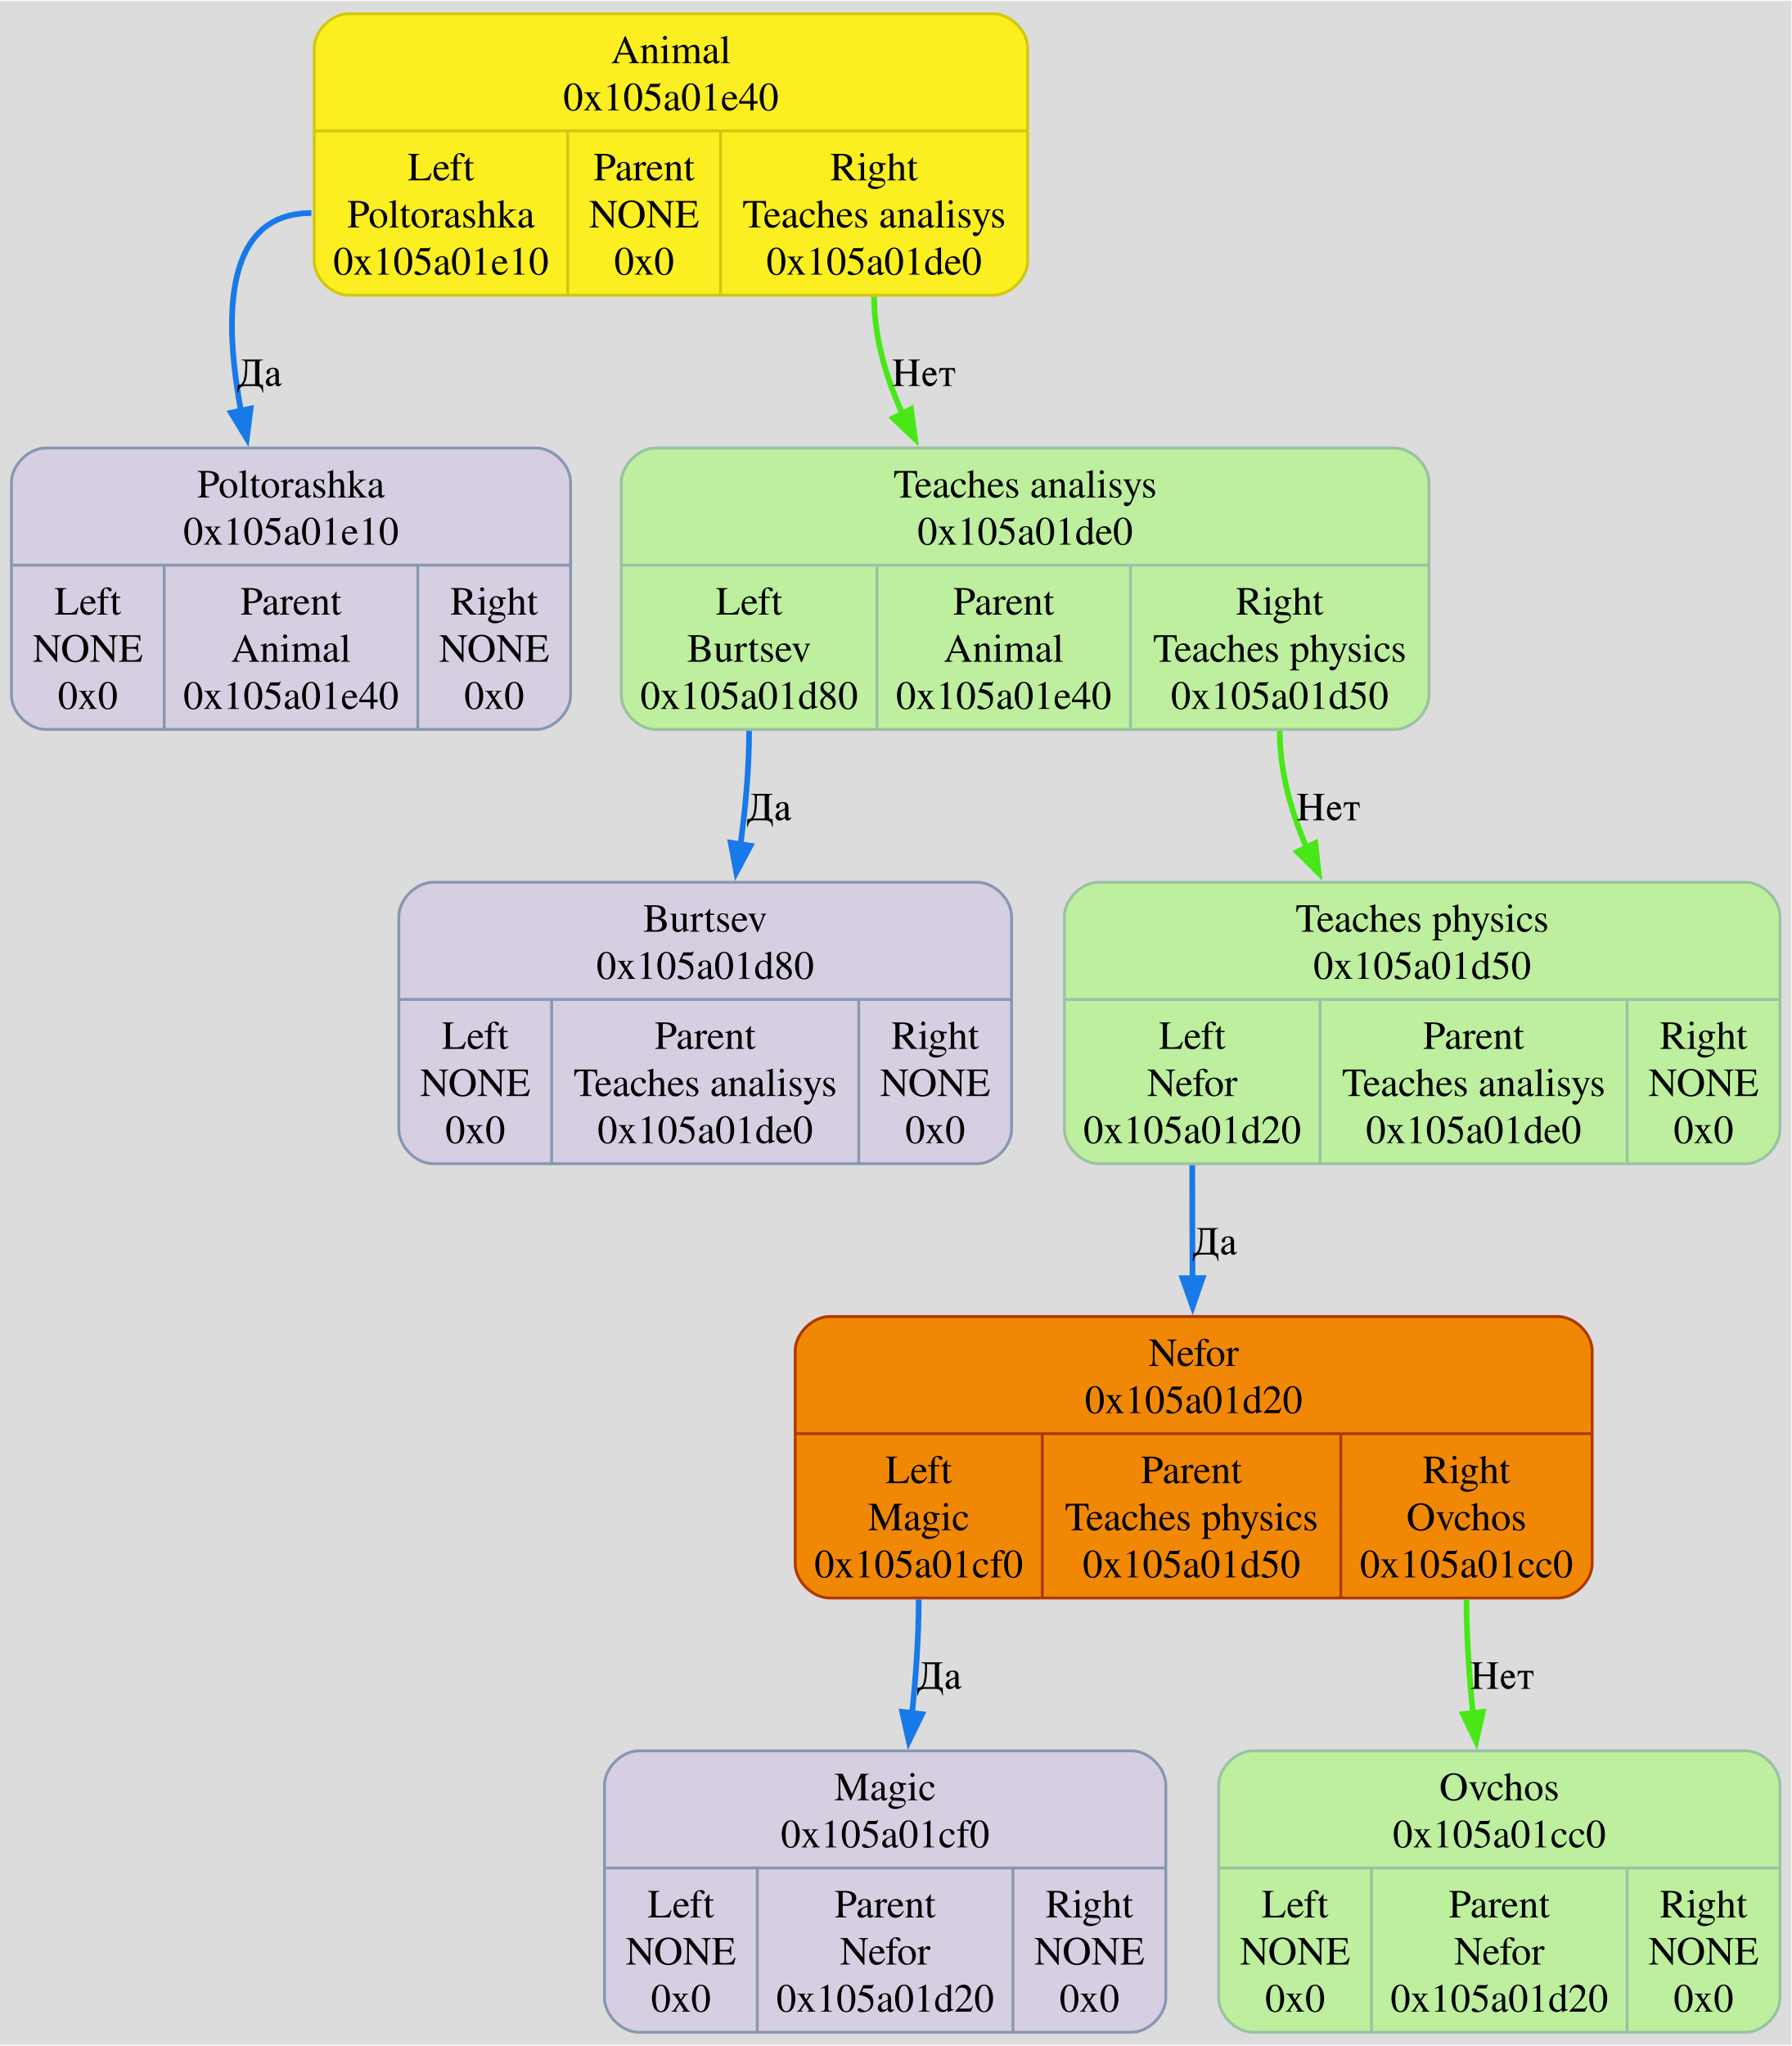
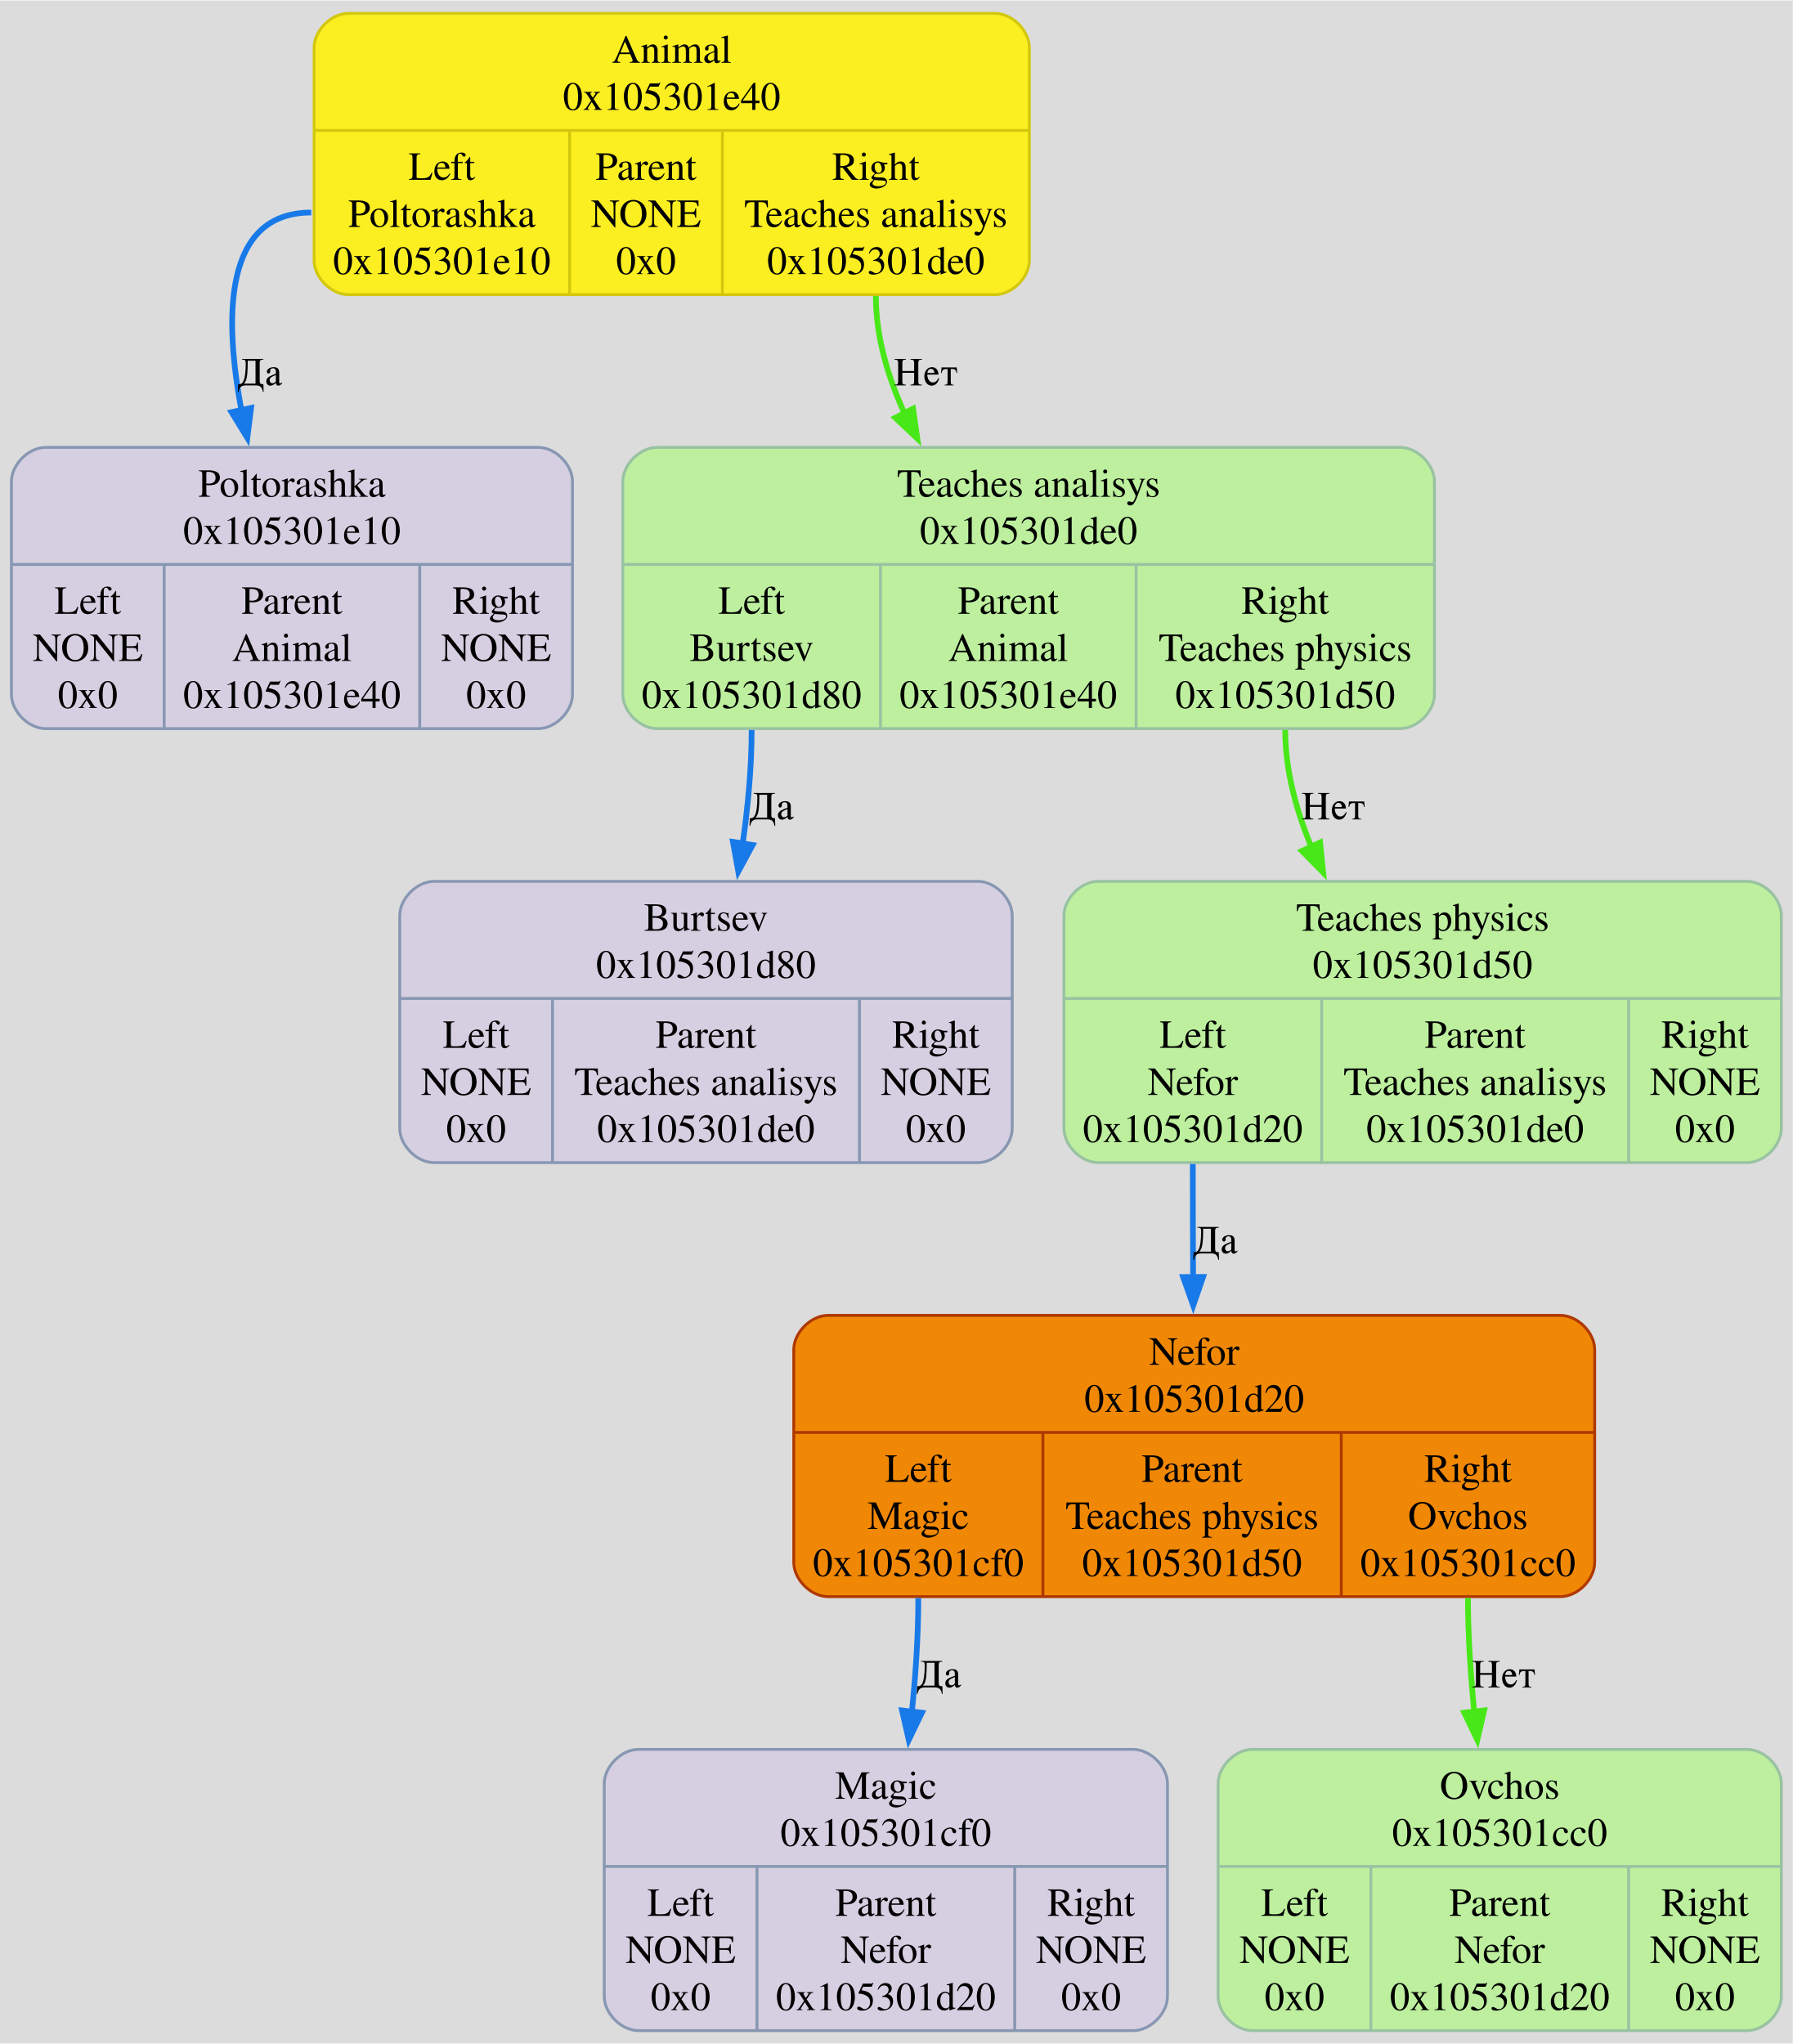
- <svg xmlns="http://www.w3.org/2000/svg" width="627pt" height="716pt" viewBox="0.00 0.00 627.12 715.50">
+ <svg xmlns="http://www.w3.org/2000/svg" width="628pt" height="716pt" viewBox="0.00 0.00 627.88 715.50">
  <g id="graph0" class="graph" transform="scale(1 1) rotate(0) translate(4 711.5)">
-     <polygon fill="#dcdcdc" stroke="none" points="-4,4 -4,-711.5 623.12,-711.5 623.12,4 -4,4" />
+     <polygon fill="#dcdcdc" stroke="none" points="-4,4 -4,-711.5 623.88,-711.5 623.88,4 -4,4" />
    <g id="node1" class="node">
-       <path fill="#fbee21" stroke="#d3c70d" d="M118,-608.5C118,-608.5 343.75,-608.5 343.75,-608.5 349.75,-608.5 355.75,-614.5 355.75,-620.5 355.75,-620.5 355.75,-695 355.75,-695 355.75,-701 349.75,-707 343.75,-707 343.75,-707 118,-707 118,-707 112,-707 106,-701 106,-695 106,-695 106,-620.5 106,-620.5 106,-614.5 112,-608.5 118,-608.5" />
-       <text text-anchor="middle" x="230.88" y="-689.7" font-family="Times,serif" font-size="14.00" fill="#000000">Animal</text>
-       <text text-anchor="middle" x="230.88" y="-673.2" font-family="Times,serif" font-size="14.00" fill="#000000">0x105a01e40</text>
-       <polyline fill="none" stroke="#d3c70d" points="106,-666 355.75,-666" />
-       <text text-anchor="middle" x="150.38" y="-648.7" font-family="Times,serif" font-size="14.00" fill="#000000">Left</text>
-       <text text-anchor="middle" x="150.38" y="-632.2" font-family="Times,serif" font-size="14.00" fill="#000000">Poltorashka</text>
-       <text text-anchor="middle" x="150.38" y="-615.7" font-family="Times,serif" font-size="14.00" fill="#000000">0x105a01e10</text>
-       <polyline fill="none" stroke="#d3c70d" points="194.75,-608.5 194.75,-666" />
-       <text text-anchor="middle" x="221.5" y="-648.7" font-family="Times,serif" font-size="14.00" fill="#000000">Parent</text>
-       <text text-anchor="middle" x="221.5" y="-632.2" font-family="Times,serif" font-size="14.00" fill="#000000">NONE</text>
-       <text text-anchor="middle" x="221.5" y="-615.7" font-family="Times,serif" font-size="14.00" fill="#000000">0x0</text>
-       <polyline fill="none" stroke="#d3c70d" points="248.25,-608.5 248.25,-666" />
-       <text text-anchor="middle" x="302" y="-648.7" font-family="Times,serif" font-size="14.00" fill="#000000">Right</text>
-       <text text-anchor="middle" x="302" y="-632.2" font-family="Times,serif" font-size="14.00" fill="#000000">Teaches analisys</text>
-       <text text-anchor="middle" x="302" y="-615.7" font-family="Times,serif" font-size="14.00" fill="#000000">0x105a01de0</text>
+       <path fill="#fbee21" stroke="#d3c70d" d="M118,-608.5C118,-608.5 344.5,-608.5 344.5,-608.5 350.5,-608.5 356.5,-614.5 356.5,-620.5 356.5,-620.5 356.5,-695 356.5,-695 356.5,-701 350.5,-707 344.5,-707 344.5,-707 118,-707 118,-707 112,-707 106,-701 106,-695 106,-695 106,-620.5 106,-620.5 106,-614.5 112,-608.5 118,-608.5" />
+       <text text-anchor="middle" x="231.25" y="-689.7" font-family="Times,serif" font-size="14.00" fill="#000000">Animal</text>
+       <text text-anchor="middle" x="231.25" y="-673.2" font-family="Times,serif" font-size="14.00" fill="#000000">0x105301e40</text>
+       <polyline fill="none" stroke="#d3c70d" points="106,-666 356.5,-666" />
+       <text text-anchor="middle" x="150.75" y="-648.7" font-family="Times,serif" font-size="14.00" fill="#000000">Left</text>
+       <text text-anchor="middle" x="150.75" y="-632.2" font-family="Times,serif" font-size="14.00" fill="#000000">Poltorashka</text>
+       <text text-anchor="middle" x="150.75" y="-615.7" font-family="Times,serif" font-size="14.00" fill="#000000">0x105301e10</text>
+       <polyline fill="none" stroke="#d3c70d" points="195.5,-608.5 195.5,-666" />
+       <text text-anchor="middle" x="222.25" y="-648.7" font-family="Times,serif" font-size="14.00" fill="#000000">Parent</text>
+       <text text-anchor="middle" x="222.25" y="-632.2" font-family="Times,serif" font-size="14.00" fill="#000000">NONE</text>
+       <text text-anchor="middle" x="222.25" y="-615.7" font-family="Times,serif" font-size="14.00" fill="#000000">0x0</text>
+       <polyline fill="none" stroke="#d3c70d" points="249,-608.5 249,-666" />
+       <text text-anchor="middle" x="302.75" y="-648.7" font-family="Times,serif" font-size="14.00" fill="#000000">Right</text>
+       <text text-anchor="middle" x="302.75" y="-632.2" font-family="Times,serif" font-size="14.00" fill="#000000">Teaches analisys</text>
+       <text text-anchor="middle" x="302.75" y="-615.7" font-family="Times,serif" font-size="14.00" fill="#000000">0x105301de0</text>
    </g>
    <g id="node2" class="node">
-       <path fill="#d5cfe1" stroke="#8797b2" d="M12,-456.5C12,-456.5 183.75,-456.5 183.75,-456.5 189.75,-456.5 195.75,-462.5 195.75,-468.5 195.75,-468.5 195.75,-543 195.75,-543 195.75,-549 189.75,-555 183.75,-555 183.75,-555 12,-555 12,-555 6,-555 0,-549 0,-543 0,-543 0,-468.5 0,-468.5 0,-462.5 6,-456.5 12,-456.5" />
-       <text text-anchor="middle" x="97.88" y="-537.7" font-family="Times,serif" font-size="14.00" fill="#000000">Poltorashka</text>
-       <text text-anchor="middle" x="97.88" y="-521.2" font-family="Times,serif" font-size="14.00" fill="#000000">0x105a01e10</text>
-       <polyline fill="none" stroke="#8797b2" points="0,-514 195.75,-514" />
+       <path fill="#d5cfe1" stroke="#8797b2" d="M12,-456.5C12,-456.5 184.5,-456.5 184.5,-456.5 190.5,-456.5 196.5,-462.5 196.5,-468.5 196.5,-468.5 196.5,-543 196.5,-543 196.5,-549 190.5,-555 184.5,-555 184.5,-555 12,-555 12,-555 6,-555 0,-549 0,-543 0,-543 0,-468.5 0,-468.5 0,-462.5 6,-456.5 12,-456.5" />
+       <text text-anchor="middle" x="98.25" y="-537.7" font-family="Times,serif" font-size="14.00" fill="#000000">Poltorashka</text>
+       <text text-anchor="middle" x="98.25" y="-521.2" font-family="Times,serif" font-size="14.00" fill="#000000">0x105301e10</text>
+       <polyline fill="none" stroke="#8797b2" points="0,-514 196.5,-514" />
      <text text-anchor="middle" x="26.75" y="-496.7" font-family="Times,serif" font-size="14.00" fill="#000000">Left</text>
      <text text-anchor="middle" x="26.75" y="-480.2" font-family="Times,serif" font-size="14.00" fill="#000000">NONE</text>
      <text text-anchor="middle" x="26.75" y="-463.7" font-family="Times,serif" font-size="14.00" fill="#000000">0x0</text>
      <polyline fill="none" stroke="#8797b2" points="53.5,-456.5 53.5,-514" />
-       <text text-anchor="middle" x="97.88" y="-496.7" font-family="Times,serif" font-size="14.00" fill="#000000">Parent</text>
-       <text text-anchor="middle" x="97.88" y="-480.2" font-family="Times,serif" font-size="14.00" fill="#000000">Animal</text>
-       <text text-anchor="middle" x="97.88" y="-463.7" font-family="Times,serif" font-size="14.00" fill="#000000">0x105a01e40</text>
-       <polyline fill="none" stroke="#8797b2" points="142.25,-456.5 142.25,-514" />
-       <text text-anchor="middle" x="169" y="-496.7" font-family="Times,serif" font-size="14.00" fill="#000000">Right</text>
-       <text text-anchor="middle" x="169" y="-480.2" font-family="Times,serif" font-size="14.00" fill="#000000">NONE</text>
-       <text text-anchor="middle" x="169" y="-463.7" font-family="Times,serif" font-size="14.00" fill="#000000">0x0</text>
+       <text text-anchor="middle" x="98.25" y="-496.7" font-family="Times,serif" font-size="14.00" fill="#000000">Parent</text>
+       <text text-anchor="middle" x="98.25" y="-480.2" font-family="Times,serif" font-size="14.00" fill="#000000">Animal</text>
+       <text text-anchor="middle" x="98.25" y="-463.7" font-family="Times,serif" font-size="14.00" fill="#000000">0x105301e40</text>
+       <polyline fill="none" stroke="#8797b2" points="143,-456.5 143,-514" />
+       <text text-anchor="middle" x="169.75" y="-496.7" font-family="Times,serif" font-size="14.00" fill="#000000">Right</text>
+       <text text-anchor="middle" x="169.75" y="-480.2" font-family="Times,serif" font-size="14.00" fill="#000000">NONE</text>
+       <text text-anchor="middle" x="169.75" y="-463.7" font-family="Times,serif" font-size="14.00" fill="#000000">0x0</text>
    </g>
    <g id="edge1" class="edge">
-       <path fill="none" stroke="#187ae8" stroke-width="2" d="M105,-637.25C74.29,-637.25 74.06,-600.77 80.67,-566.38" />
-       <polygon fill="#187ae8" stroke="#187ae8" stroke-width="2" points="83.73,-568.81 82.39,-558.3 76.88,-567.35 83.73,-568.81" />
-       <text text-anchor="middle" x="86.91" y="-576.7" font-family="Times,serif" font-size="14.00">Да</text>
+       <path fill="none" stroke="#187ae8" stroke-width="2" d="M105,-637.25C74.29,-637.25 74.17,-600.77 80.87,-566.38" />
+       <polygon fill="#187ae8" stroke="#187ae8" stroke-width="2" points="83.93,-568.82 82.62,-558.3 77.09,-567.34 83.93,-568.82" />
+       <text text-anchor="middle" x="87.09" y="-576.7" font-family="Times,serif" font-size="14.00">Да</text>
    </g>
    <g id="node4" class="node">
-       <path fill="#bdef9e" stroke="#99c2a2" d="M225.5,-456.5C225.5,-456.5 484.25,-456.5 484.25,-456.5 490.25,-456.5 496.25,-462.5 496.25,-468.5 496.25,-468.5 496.25,-543 496.25,-543 496.25,-549 490.25,-555 484.25,-555 484.25,-555 225.5,-555 225.5,-555 219.5,-555 213.5,-549 213.5,-543 213.5,-543 213.5,-468.5 213.5,-468.5 213.5,-462.5 219.5,-456.5 225.5,-456.5" />
-       <text text-anchor="middle" x="354.88" y="-537.7" font-family="Times,serif" font-size="14.00" fill="#000000">Teaches analisys</text>
-       <text text-anchor="middle" x="354.88" y="-521.2" font-family="Times,serif" font-size="14.00" fill="#000000">0x105a01de0</text>
-       <polyline fill="none" stroke="#99c2a2" points="213.5,-514 496.25,-514" />
-       <text text-anchor="middle" x="258.25" y="-496.7" font-family="Times,serif" font-size="14.00" fill="#000000">Left</text>
-       <text text-anchor="middle" x="258.25" y="-480.2" font-family="Times,serif" font-size="14.00" fill="#000000">Burtsev</text>
-       <text text-anchor="middle" x="258.25" y="-463.7" font-family="Times,serif" font-size="14.00" fill="#000000">0x105a01d80</text>
-       <polyline fill="none" stroke="#99c2a2" points="303,-456.5 303,-514" />
-       <text text-anchor="middle" x="347.38" y="-496.7" font-family="Times,serif" font-size="14.00" fill="#000000">Parent</text>
-       <text text-anchor="middle" x="347.38" y="-480.2" font-family="Times,serif" font-size="14.00" fill="#000000">Animal</text>
-       <text text-anchor="middle" x="347.38" y="-463.7" font-family="Times,serif" font-size="14.00" fill="#000000">0x105a01e40</text>
-       <polyline fill="none" stroke="#99c2a2" points="391.75,-456.5 391.75,-514" />
-       <text text-anchor="middle" x="444" y="-496.7" font-family="Times,serif" font-size="14.00" fill="#000000">Right</text>
-       <text text-anchor="middle" x="444" y="-480.2" font-family="Times,serif" font-size="14.00" fill="#000000">Teaches physics</text>
-       <text text-anchor="middle" x="444" y="-463.7" font-family="Times,serif" font-size="14.00" fill="#000000">0x105a01d50</text>
+       <path fill="#bdef9e" stroke="#99c2a2" d="M226.12,-456.5C226.12,-456.5 486.38,-456.5 486.38,-456.5 492.38,-456.5 498.38,-462.5 498.38,-468.5 498.38,-468.5 498.38,-543 498.38,-543 498.38,-549 492.38,-555 486.38,-555 486.38,-555 226.12,-555 226.12,-555 220.12,-555 214.12,-549 214.12,-543 214.12,-543 214.12,-468.5 214.12,-468.5 214.12,-462.5 220.12,-456.5 226.12,-456.5" />
+       <text text-anchor="middle" x="356.25" y="-537.7" font-family="Times,serif" font-size="14.00" fill="#000000">Teaches analisys</text>
+       <text text-anchor="middle" x="356.25" y="-521.2" font-family="Times,serif" font-size="14.00" fill="#000000">0x105301de0</text>
+       <polyline fill="none" stroke="#99c2a2" points="214.12,-514 498.38,-514" />
+       <text text-anchor="middle" x="259.25" y="-496.7" font-family="Times,serif" font-size="14.00" fill="#000000">Left</text>
+       <text text-anchor="middle" x="259.25" y="-480.2" font-family="Times,serif" font-size="14.00" fill="#000000">Burtsev</text>
+       <text text-anchor="middle" x="259.25" y="-463.7" font-family="Times,serif" font-size="14.00" fill="#000000">0x105301d80</text>
+       <polyline fill="none" stroke="#99c2a2" points="304.38,-456.5 304.38,-514" />
+       <text text-anchor="middle" x="349.12" y="-496.7" font-family="Times,serif" font-size="14.00" fill="#000000">Parent</text>
+       <text text-anchor="middle" x="349.12" y="-480.2" font-family="Times,serif" font-size="14.00" fill="#000000">Animal</text>
+       <text text-anchor="middle" x="349.12" y="-463.7" font-family="Times,serif" font-size="14.00" fill="#000000">0x105301e40</text>
+       <polyline fill="none" stroke="#99c2a2" points="393.88,-456.5 393.88,-514" />
+       <text text-anchor="middle" x="446.12" y="-496.7" font-family="Times,serif" font-size="14.00" fill="#000000">Right</text>
+       <text text-anchor="middle" x="446.12" y="-480.2" font-family="Times,serif" font-size="14.00" fill="#000000">Teaches physics</text>
+       <text text-anchor="middle" x="446.12" y="-463.7" font-family="Times,serif" font-size="14.00" fill="#000000">0x105301d50</text>
    </g>
    <g id="edge7" class="edge">
-       <path fill="none" stroke="#48e818" stroke-width="2" d="M302,-608C302,-593.38 306.38,-578.79 312.63,-565.42" />
-       <polygon fill="#48e818" stroke="#48e818" stroke-width="2" points="314.91,-568.64 316.34,-558.14 308.68,-565.46 314.91,-568.64" />
-       <text text-anchor="middle" x="319.43" y="-576.7" font-family="Times,serif" font-size="14.00">Нет</text>
+       <path fill="none" stroke="#48e818" stroke-width="2" d="M302.75,-608C302.75,-593.35 307.19,-578.74 313.5,-565.36" />
+       <polygon fill="#48e818" stroke="#48e818" stroke-width="2" points="315.78,-568.57 317.27,-558.08 309.56,-565.36 315.78,-568.57" />
+       <text text-anchor="middle" x="320.25" y="-576.7" font-family="Times,serif" font-size="14.00">Нет</text>
    </g>
    <g id="node3" class="node">
-       <path fill="#f18805" stroke="#af3800" d="M286.38,-152.5C286.38,-152.5 541.38,-152.5 541.38,-152.5 547.38,-152.5 553.38,-158.5 553.38,-164.5 553.38,-164.5 553.38,-239 553.38,-239 553.38,-245 547.38,-251 541.38,-251 541.38,-251 286.38,-251 286.38,-251 280.38,-251 274.38,-245 274.38,-239 274.38,-239 274.38,-164.5 274.38,-164.5 274.38,-158.5 280.38,-152.5 286.38,-152.5" />
-       <text text-anchor="middle" x="413.88" y="-233.7" font-family="Times,serif" font-size="14.00" fill="#000000">Nefor</text>
-       <text text-anchor="middle" x="413.88" y="-217.2" font-family="Times,serif" font-size="14.00" fill="#000000">0x105a01d20</text>
-       <polyline fill="none" stroke="#af3800" points="274.38,-210 553.38,-210" />
+       <path fill="#f18805" stroke="#af3800" d="M286,-152.5C286,-152.5 542.5,-152.5 542.5,-152.5 548.5,-152.5 554.5,-158.5 554.5,-164.5 554.5,-164.5 554.5,-239 554.5,-239 554.5,-245 548.5,-251 542.5,-251 542.5,-251 286,-251 286,-251 280,-251 274,-245 274,-239 274,-239 274,-164.5 274,-164.5 274,-158.5 280,-152.5 286,-152.5" />
+       <text text-anchor="middle" x="414.25" y="-233.7" font-family="Times,serif" font-size="14.00" fill="#000000">Nefor</text>
+       <text text-anchor="middle" x="414.25" y="-217.2" font-family="Times,serif" font-size="14.00" fill="#000000">0x105301d20</text>
+       <polyline fill="none" stroke="#af3800" points="274,-210 554.5,-210" />
      <text text-anchor="middle" x="317.62" y="-192.7" font-family="Times,serif" font-size="14.00" fill="#000000">Left</text>
      <text text-anchor="middle" x="317.62" y="-176.2" font-family="Times,serif" font-size="14.00" fill="#000000">Magic</text>
-       <text text-anchor="middle" x="317.62" y="-159.7" font-family="Times,serif" font-size="14.00" fill="#000000">0x105a01cf0</text>
-       <polyline fill="none" stroke="#af3800" points="360.88,-152.5 360.88,-210" />
-       <text text-anchor="middle" x="413.12" y="-192.7" font-family="Times,serif" font-size="14.00" fill="#000000">Parent</text>
-       <text text-anchor="middle" x="413.12" y="-176.2" font-family="Times,serif" font-size="14.00" fill="#000000">Teaches physics</text>
-       <text text-anchor="middle" x="413.12" y="-159.7" font-family="Times,serif" font-size="14.00" fill="#000000">0x105a01d50</text>
-       <polyline fill="none" stroke="#af3800" points="465.38,-152.5 465.38,-210" />
-       <text text-anchor="middle" x="509.38" y="-192.7" font-family="Times,serif" font-size="14.00" fill="#000000">Right</text>
-       <text text-anchor="middle" x="509.38" y="-176.2" font-family="Times,serif" font-size="14.00" fill="#000000">Ovchos</text>
-       <text text-anchor="middle" x="509.38" y="-159.7" font-family="Times,serif" font-size="14.00" fill="#000000">0x105a01cc0</text>
+       <text text-anchor="middle" x="317.62" y="-159.7" font-family="Times,serif" font-size="14.00" fill="#000000">0x105301cf0</text>
+       <polyline fill="none" stroke="#af3800" points="361.25,-152.5 361.25,-210" />
+       <text text-anchor="middle" x="413.5" y="-192.7" font-family="Times,serif" font-size="14.00" fill="#000000">Parent</text>
+       <text text-anchor="middle" x="413.5" y="-176.2" font-family="Times,serif" font-size="14.00" fill="#000000">Teaches physics</text>
+       <text text-anchor="middle" x="413.5" y="-159.7" font-family="Times,serif" font-size="14.00" fill="#000000">0x105301d50</text>
+       <polyline fill="none" stroke="#af3800" points="465.75,-152.5 465.75,-210" />
+       <text text-anchor="middle" x="510.12" y="-192.7" font-family="Times,serif" font-size="14.00" fill="#000000">Right</text>
+       <text text-anchor="middle" x="510.12" y="-176.2" font-family="Times,serif" font-size="14.00" fill="#000000">Ovchos</text>
+       <text text-anchor="middle" x="510.12" y="-159.7" font-family="Times,serif" font-size="14.00" fill="#000000">0x105301cc0</text>
    </g>
    <g id="node7" class="node">
-       <path fill="#d5cfe1" stroke="#8797b2" d="M219.62,-0.5C219.62,-0.5 392.12,-0.5 392.12,-0.5 398.12,-0.5 404.12,-6.5 404.12,-12.5 404.12,-12.5 404.12,-87 404.12,-87 404.12,-93 398.12,-99 392.12,-99 392.12,-99 219.62,-99 219.62,-99 213.62,-99 207.62,-93 207.62,-87 207.62,-87 207.62,-12.5 207.62,-12.5 207.62,-6.5 213.62,-0.5 219.62,-0.5" />
-       <text text-anchor="middle" x="305.88" y="-81.7" font-family="Times,serif" font-size="14.00" fill="#000000">Magic</text>
-       <text text-anchor="middle" x="305.88" y="-65.2" font-family="Times,serif" font-size="14.00" fill="#000000">0x105a01cf0</text>
-       <polyline fill="none" stroke="#8797b2" points="207.62,-58 404.12,-58" />
+       <path fill="#d5cfe1" stroke="#8797b2" d="M219.62,-0.5C219.62,-0.5 392.88,-0.5 392.88,-0.5 398.88,-0.5 404.88,-6.5 404.88,-12.5 404.88,-12.5 404.88,-87 404.88,-87 404.88,-93 398.88,-99 392.88,-99 392.88,-99 219.62,-99 219.62,-99 213.62,-99 207.62,-93 207.62,-87 207.62,-87 207.62,-12.5 207.62,-12.5 207.62,-6.5 213.62,-0.5 219.62,-0.5" />
+       <text text-anchor="middle" x="306.25" y="-81.7" font-family="Times,serif" font-size="14.00" fill="#000000">Magic</text>
+       <text text-anchor="middle" x="306.25" y="-65.2" font-family="Times,serif" font-size="14.00" fill="#000000">0x105301cf0</text>
+       <polyline fill="none" stroke="#8797b2" points="207.62,-58 404.88,-58" />
      <text text-anchor="middle" x="234.38" y="-40.7" font-family="Times,serif" font-size="14.00" fill="#000000">Left</text>
      <text text-anchor="middle" x="234.38" y="-24.2" font-family="Times,serif" font-size="14.00" fill="#000000">NONE</text>
      <text text-anchor="middle" x="234.38" y="-7.7" font-family="Times,serif" font-size="14.00" fill="#000000">0x0</text>
      <polyline fill="none" stroke="#8797b2" points="261.12,-0.5 261.12,-58" />
-       <text text-anchor="middle" x="305.88" y="-40.7" font-family="Times,serif" font-size="14.00" fill="#000000">Parent</text>
-       <text text-anchor="middle" x="305.88" y="-24.2" font-family="Times,serif" font-size="14.00" fill="#000000">Nefor</text>
-       <text text-anchor="middle" x="305.88" y="-7.7" font-family="Times,serif" font-size="14.00" fill="#000000">0x105a01d20</text>
-       <polyline fill="none" stroke="#8797b2" points="350.62,-0.5 350.62,-58" />
-       <text text-anchor="middle" x="377.38" y="-40.7" font-family="Times,serif" font-size="14.00" fill="#000000">Right</text>
-       <text text-anchor="middle" x="377.38" y="-24.2" font-family="Times,serif" font-size="14.00" fill="#000000">NONE</text>
-       <text text-anchor="middle" x="377.38" y="-7.7" font-family="Times,serif" font-size="14.00" fill="#000000">0x0</text>
+       <text text-anchor="middle" x="306.25" y="-40.7" font-family="Times,serif" font-size="14.00" fill="#000000">Parent</text>
+       <text text-anchor="middle" x="306.25" y="-24.2" font-family="Times,serif" font-size="14.00" fill="#000000">Nefor</text>
+       <text text-anchor="middle" x="306.25" y="-7.7" font-family="Times,serif" font-size="14.00" fill="#000000">0x105301d20</text>
+       <polyline fill="none" stroke="#8797b2" points="351.38,-0.5 351.38,-58" />
+       <text text-anchor="middle" x="378.12" y="-40.7" font-family="Times,serif" font-size="14.00" fill="#000000">Right</text>
+       <text text-anchor="middle" x="378.12" y="-24.2" font-family="Times,serif" font-size="14.00" fill="#000000">NONE</text>
+       <text text-anchor="middle" x="378.12" y="-7.7" font-family="Times,serif" font-size="14.00" fill="#000000">0x0</text>
    </g>
    <g id="edge4" class="edge">
-       <path fill="none" stroke="#187ae8" stroke-width="2" d="M317.62,-152C317.62,-138.52 316.58,-124.1 315.12,-110.49" />
-       <polygon fill="#187ae8" stroke="#187ae8" stroke-width="2" points="318.8,-111.82 314.16,-102.29 311.85,-112.63 318.8,-111.82" />
-       <text text-anchor="middle" x="324.87" y="-120.7" font-family="Times,serif" font-size="14.00">Да</text>
+       <path fill="none" stroke="#187ae8" stroke-width="2" d="M317.62,-152C317.62,-138.53 316.62,-124.11 315.2,-110.5" />
+       <polygon fill="#187ae8" stroke="#187ae8" stroke-width="2" points="318.88,-111.84 314.27,-102.3 311.92,-112.63 318.88,-111.84" />
+       <text text-anchor="middle" x="324.89" y="-120.7" font-family="Times,serif" font-size="14.00">Да</text>
    </g>
    <g id="node8" class="node">
-       <path fill="#bdef9e" stroke="#99c2a2" d="M434.62,-0.5C434.62,-0.5 607.12,-0.5 607.12,-0.5 613.12,-0.5 619.12,-6.5 619.12,-12.5 619.12,-12.5 619.12,-87 619.12,-87 619.12,-93 613.12,-99 607.12,-99 607.12,-99 434.62,-99 434.62,-99 428.62,-99 422.62,-93 422.62,-87 422.62,-87 422.62,-12.5 422.62,-12.5 422.62,-6.5 428.62,-0.5 434.62,-0.5" />
-       <text text-anchor="middle" x="520.88" y="-81.7" font-family="Times,serif" font-size="14.00" fill="#000000">Ovchos</text>
-       <text text-anchor="middle" x="520.88" y="-65.2" font-family="Times,serif" font-size="14.00" fill="#000000">0x105a01cc0</text>
-       <polyline fill="none" stroke="#99c2a2" points="422.62,-58 619.12,-58" />
+       <path fill="#bdef9e" stroke="#99c2a2" d="M434.62,-0.5C434.62,-0.5 607.88,-0.5 607.88,-0.5 613.88,-0.5 619.88,-6.5 619.88,-12.5 619.88,-12.5 619.88,-87 619.88,-87 619.88,-93 613.88,-99 607.88,-99 607.88,-99 434.62,-99 434.62,-99 428.62,-99 422.62,-93 422.62,-87 422.62,-87 422.62,-12.5 422.62,-12.5 422.62,-6.5 428.62,-0.5 434.62,-0.5" />
+       <text text-anchor="middle" x="521.25" y="-81.7" font-family="Times,serif" font-size="14.00" fill="#000000">Ovchos</text>
+       <text text-anchor="middle" x="521.25" y="-65.2" font-family="Times,serif" font-size="14.00" fill="#000000">0x105301cc0</text>
+       <polyline fill="none" stroke="#99c2a2" points="422.62,-58 619.88,-58" />
      <text text-anchor="middle" x="449.38" y="-40.7" font-family="Times,serif" font-size="14.00" fill="#000000">Left</text>
      <text text-anchor="middle" x="449.38" y="-24.2" font-family="Times,serif" font-size="14.00" fill="#000000">NONE</text>
      <text text-anchor="middle" x="449.38" y="-7.7" font-family="Times,serif" font-size="14.00" fill="#000000">0x0</text>
      <polyline fill="none" stroke="#99c2a2" points="476.12,-0.5 476.12,-58" />
-       <text text-anchor="middle" x="520.88" y="-40.7" font-family="Times,serif" font-size="14.00" fill="#000000">Parent</text>
-       <text text-anchor="middle" x="520.88" y="-24.2" font-family="Times,serif" font-size="14.00" fill="#000000">Nefor</text>
-       <text text-anchor="middle" x="520.88" y="-7.7" font-family="Times,serif" font-size="14.00" fill="#000000">0x105a01d20</text>
-       <polyline fill="none" stroke="#99c2a2" points="565.62,-0.5 565.62,-58" />
-       <text text-anchor="middle" x="592.38" y="-40.7" font-family="Times,serif" font-size="14.00" fill="#000000">Right</text>
-       <text text-anchor="middle" x="592.38" y="-24.2" font-family="Times,serif" font-size="14.00" fill="#000000">NONE</text>
-       <text text-anchor="middle" x="592.38" y="-7.7" font-family="Times,serif" font-size="14.00" fill="#000000">0x0</text>
+       <text text-anchor="middle" x="521.25" y="-40.7" font-family="Times,serif" font-size="14.00" fill="#000000">Parent</text>
+       <text text-anchor="middle" x="521.25" y="-24.2" font-family="Times,serif" font-size="14.00" fill="#000000">Nefor</text>
+       <text text-anchor="middle" x="521.25" y="-7.7" font-family="Times,serif" font-size="14.00" fill="#000000">0x105301d20</text>
+       <polyline fill="none" stroke="#99c2a2" points="566.38,-0.5 566.38,-58" />
+       <text text-anchor="middle" x="593.12" y="-40.7" font-family="Times,serif" font-size="14.00" fill="#000000">Right</text>
+       <text text-anchor="middle" x="593.12" y="-24.2" font-family="Times,serif" font-size="14.00" fill="#000000">NONE</text>
+       <text text-anchor="middle" x="593.12" y="-7.7" font-family="Times,serif" font-size="14.00" fill="#000000">0x0</text>
    </g>
    <g id="edge5" class="edge">
-       <path fill="none" stroke="#48e818" stroke-width="2" d="M509.38,-152C509.38,-138.52 510.39,-124.1 511.82,-110.49" />
-       <polygon fill="#48e818" stroke="#48e818" stroke-width="2" points="515.1,-112.63 512.76,-102.3 508.15,-111.83 515.1,-112.63" />
-       <text text-anchor="middle" x="521.92" y="-120.7" font-family="Times,serif" font-size="14.00">Нет</text>
+       <path fill="none" stroke="#48e818" stroke-width="2" d="M510.12,-152C510.12,-138.53 511.11,-124.11 512.49,-110.5" />
+       <polygon fill="#48e818" stroke="#48e818" stroke-width="2" points="515.78,-112.63 513.4,-102.31 508.82,-111.86 515.78,-112.63" />
+       <text text-anchor="middle" x="522.61" y="-120.7" font-family="Times,serif" font-size="14.00">Нет</text>
    </g>
    <g id="node5" class="node">
-       <path fill="#d5cfe1" stroke="#8797b2" d="M147.62,-304.5C147.62,-304.5 338.12,-304.5 338.12,-304.5 344.12,-304.5 350.12,-310.5 350.12,-316.5 350.12,-316.5 350.12,-391 350.12,-391 350.12,-397 344.12,-403 338.12,-403 338.12,-403 147.62,-403 147.62,-403 141.62,-403 135.62,-397 135.62,-391 135.62,-391 135.62,-316.5 135.62,-316.5 135.62,-310.5 141.62,-304.5 147.62,-304.5" />
-       <text text-anchor="middle" x="242.88" y="-385.7" font-family="Times,serif" font-size="14.00" fill="#000000">Burtsev</text>
-       <text text-anchor="middle" x="242.88" y="-369.2" font-family="Times,serif" font-size="14.00" fill="#000000">0x105a01d80</text>
-       <polyline fill="none" stroke="#8797b2" points="135.62,-362 350.12,-362" />
-       <text text-anchor="middle" x="162.38" y="-344.7" font-family="Times,serif" font-size="14.00" fill="#000000">Left</text>
-       <text text-anchor="middle" x="162.38" y="-328.2" font-family="Times,serif" font-size="14.00" fill="#000000">NONE</text>
-       <text text-anchor="middle" x="162.38" y="-311.7" font-family="Times,serif" font-size="14.00" fill="#000000">0x0</text>
-       <polyline fill="none" stroke="#8797b2" points="189.12,-304.5 189.12,-362" />
-       <text text-anchor="middle" x="242.88" y="-344.7" font-family="Times,serif" font-size="14.00" fill="#000000">Parent</text>
-       <text text-anchor="middle" x="242.88" y="-328.2" font-family="Times,serif" font-size="14.00" fill="#000000">Teaches analisys</text>
-       <text text-anchor="middle" x="242.88" y="-311.7" font-family="Times,serif" font-size="14.00" fill="#000000">0x105a01de0</text>
-       <polyline fill="none" stroke="#8797b2" points="296.62,-304.5 296.62,-362" />
-       <text text-anchor="middle" x="323.38" y="-344.7" font-family="Times,serif" font-size="14.00" fill="#000000">Right</text>
-       <text text-anchor="middle" x="323.38" y="-328.2" font-family="Times,serif" font-size="14.00" fill="#000000">NONE</text>
-       <text text-anchor="middle" x="323.38" y="-311.7" font-family="Times,serif" font-size="14.00" fill="#000000">0x0</text>
+       <path fill="#d5cfe1" stroke="#8797b2" d="M148,-304.5C148,-304.5 338.5,-304.5 338.5,-304.5 344.5,-304.5 350.5,-310.5 350.5,-316.5 350.5,-316.5 350.5,-391 350.5,-391 350.5,-397 344.5,-403 338.5,-403 338.5,-403 148,-403 148,-403 142,-403 136,-397 136,-391 136,-391 136,-316.5 136,-316.5 136,-310.5 142,-304.5 148,-304.5" />
+       <text text-anchor="middle" x="243.25" y="-385.7" font-family="Times,serif" font-size="14.00" fill="#000000">Burtsev</text>
+       <text text-anchor="middle" x="243.25" y="-369.2" font-family="Times,serif" font-size="14.00" fill="#000000">0x105301d80</text>
+       <polyline fill="none" stroke="#8797b2" points="136,-362 350.5,-362" />
+       <text text-anchor="middle" x="162.75" y="-344.7" font-family="Times,serif" font-size="14.00" fill="#000000">Left</text>
+       <text text-anchor="middle" x="162.75" y="-328.2" font-family="Times,serif" font-size="14.00" fill="#000000">NONE</text>
+       <text text-anchor="middle" x="162.75" y="-311.7" font-family="Times,serif" font-size="14.00" fill="#000000">0x0</text>
+       <polyline fill="none" stroke="#8797b2" points="189.5,-304.5 189.5,-362" />
+       <text text-anchor="middle" x="243.25" y="-344.7" font-family="Times,serif" font-size="14.00" fill="#000000">Parent</text>
+       <text text-anchor="middle" x="243.25" y="-328.2" font-family="Times,serif" font-size="14.00" fill="#000000">Teaches analisys</text>
+       <text text-anchor="middle" x="243.25" y="-311.7" font-family="Times,serif" font-size="14.00" fill="#000000">0x105301de0</text>
+       <polyline fill="none" stroke="#8797b2" points="297,-304.5 297,-362" />
+       <text text-anchor="middle" x="323.75" y="-344.7" font-family="Times,serif" font-size="14.00" fill="#000000">Right</text>
+       <text text-anchor="middle" x="323.75" y="-328.2" font-family="Times,serif" font-size="14.00" fill="#000000">NONE</text>
+       <text text-anchor="middle" x="323.75" y="-311.7" font-family="Times,serif" font-size="14.00" fill="#000000">0x0</text>
    </g>
    <g id="edge2" class="edge">
-       <path fill="none" stroke="#187ae8" stroke-width="2" d="M258.25,-456C258.25,-442.53 256.9,-428.16 255.01,-414.6" />
-       <polygon fill="#187ae8" stroke="#187ae8" stroke-width="2" points="258.73,-415.8 253.76,-406.44 251.81,-416.85 258.73,-415.8" />
-       <text text-anchor="middle" x="265.31" y="-424.7" font-family="Times,serif" font-size="14.00">Да</text>
+       <path fill="none" stroke="#187ae8" stroke-width="2" d="M259.25,-456C259.25,-442.51 257.85,-428.14 255.87,-414.58" />
+       <polygon fill="#187ae8" stroke="#187ae8" stroke-width="2" points="259.6,-415.74 254.57,-406.42 252.69,-416.84 259.6,-415.74" />
+       <text text-anchor="middle" x="266.27" y="-424.7" font-family="Times,serif" font-size="14.00">Да</text>
    </g>
    <g id="node6" class="node">
-       <path fill="#bdef9e" stroke="#99c2a2" d="M380.62,-304.5C380.62,-304.5 607.12,-304.5 607.12,-304.5 613.12,-304.5 619.12,-310.5 619.12,-316.5 619.12,-316.5 619.12,-391 619.12,-391 619.12,-397 613.12,-403 607.12,-403 607.12,-403 380.62,-403 380.62,-403 374.62,-403 368.62,-397 368.62,-391 368.62,-391 368.62,-316.5 368.62,-316.5 368.62,-310.5 374.62,-304.5 380.62,-304.5" />
-       <text text-anchor="middle" x="493.88" y="-385.7" font-family="Times,serif" font-size="14.00" fill="#000000">Teaches physics</text>
-       <text text-anchor="middle" x="493.88" y="-369.2" font-family="Times,serif" font-size="14.00" fill="#000000">0x105a01d50</text>
-       <polyline fill="none" stroke="#99c2a2" points="368.62,-362 619.12,-362" />
-       <text text-anchor="middle" x="413.38" y="-344.7" font-family="Times,serif" font-size="14.00" fill="#000000">Left</text>
-       <text text-anchor="middle" x="413.38" y="-328.2" font-family="Times,serif" font-size="14.00" fill="#000000">Nefor</text>
-       <text text-anchor="middle" x="413.38" y="-311.7" font-family="Times,serif" font-size="14.00" fill="#000000">0x105a01d20</text>
-       <polyline fill="none" stroke="#99c2a2" points="458.12,-304.5 458.12,-362" />
-       <text text-anchor="middle" x="511.88" y="-344.7" font-family="Times,serif" font-size="14.00" fill="#000000">Parent</text>
-       <text text-anchor="middle" x="511.88" y="-328.2" font-family="Times,serif" font-size="14.00" fill="#000000">Teaches analisys</text>
-       <text text-anchor="middle" x="511.88" y="-311.7" font-family="Times,serif" font-size="14.00" fill="#000000">0x105a01de0</text>
-       <polyline fill="none" stroke="#99c2a2" points="565.62,-304.5 565.62,-362" />
-       <text text-anchor="middle" x="592.38" y="-344.7" font-family="Times,serif" font-size="14.00" fill="#000000">Right</text>
-       <text text-anchor="middle" x="592.38" y="-328.2" font-family="Times,serif" font-size="14.00" fill="#000000">NONE</text>
-       <text text-anchor="middle" x="592.38" y="-311.7" font-family="Times,serif" font-size="14.00" fill="#000000">0x0</text>
+       <path fill="#bdef9e" stroke="#99c2a2" d="M380.62,-304.5C380.62,-304.5 607.88,-304.5 607.88,-304.5 613.88,-304.5 619.88,-310.5 619.88,-316.5 619.88,-316.5 619.88,-391 619.88,-391 619.88,-397 613.88,-403 607.88,-403 607.88,-403 380.62,-403 380.62,-403 374.62,-403 368.62,-397 368.62,-391 368.62,-391 368.62,-316.5 368.62,-316.5 368.62,-310.5 374.62,-304.5 380.62,-304.5" />
+       <text text-anchor="middle" x="494.25" y="-385.7" font-family="Times,serif" font-size="14.00" fill="#000000">Teaches physics</text>
+       <text text-anchor="middle" x="494.25" y="-369.2" font-family="Times,serif" font-size="14.00" fill="#000000">0x105301d50</text>
+       <polyline fill="none" stroke="#99c2a2" points="368.62,-362 619.88,-362" />
+       <text text-anchor="middle" x="413.75" y="-344.7" font-family="Times,serif" font-size="14.00" fill="#000000">Left</text>
+       <text text-anchor="middle" x="413.75" y="-328.2" font-family="Times,serif" font-size="14.00" fill="#000000">Nefor</text>
+       <text text-anchor="middle" x="413.75" y="-311.7" font-family="Times,serif" font-size="14.00" fill="#000000">0x105301d20</text>
+       <polyline fill="none" stroke="#99c2a2" points="458.88,-304.5 458.88,-362" />
+       <text text-anchor="middle" x="512.62" y="-344.7" font-family="Times,serif" font-size="14.00" fill="#000000">Parent</text>
+       <text text-anchor="middle" x="512.62" y="-328.2" font-family="Times,serif" font-size="14.00" fill="#000000">Teaches analisys</text>
+       <text text-anchor="middle" x="512.62" y="-311.7" font-family="Times,serif" font-size="14.00" fill="#000000">0x105301de0</text>
+       <polyline fill="none" stroke="#99c2a2" points="566.38,-304.5 566.38,-362" />
+       <text text-anchor="middle" x="593.12" y="-344.7" font-family="Times,serif" font-size="14.00" fill="#000000">Right</text>
+       <text text-anchor="middle" x="593.12" y="-328.2" font-family="Times,serif" font-size="14.00" fill="#000000">NONE</text>
+       <text text-anchor="middle" x="593.12" y="-311.7" font-family="Times,serif" font-size="14.00" fill="#000000">0x0</text>
    </g>
    <g id="edge6" class="edge">
-       <path fill="none" stroke="#48e818" stroke-width="2" d="M444,-456C444,-441.48 448.18,-426.88 454.12,-413.46" />
-       <polygon fill="#48e818" stroke="#48e818" stroke-width="2" points="456.44,-416.71 457.64,-406.18 450.14,-413.66 456.44,-416.71" />
-       <text text-anchor="middle" x="461.05" y="-424.7" font-family="Times,serif" font-size="14.00">Нет</text>
+       <path fill="none" stroke="#48e818" stroke-width="2" d="M446.12,-456C446.12,-441.5 450.2,-426.86 455.98,-413.4" />
+       <polygon fill="#48e818" stroke="#48e818" stroke-width="2" points="458.33,-416.63 459.41,-406.09 451.99,-413.66 458.33,-416.63" />
+       <text text-anchor="middle" x="462.96" y="-424.7" font-family="Times,serif" font-size="14.00">Нет</text>
    </g>
    <g id="edge3" class="edge">
-       <path fill="none" stroke="#187ae8" stroke-width="2" d="M413.38,-304C413.38,-290.61 413.42,-276.22 413.48,-262.62" />
-       <polygon fill="#187ae8" stroke="#187ae8" stroke-width="2" points="416.97,-264.46 413.52,-254.44 409.97,-264.43 416.97,-264.46" />
-       <text text-anchor="middle" x="421.32" y="-272.7" font-family="Times,serif" font-size="14.00">Да</text>
+       <path fill="none" stroke="#187ae8" stroke-width="2" d="M413.75,-304C413.75,-290.61 413.79,-276.22 413.86,-262.62" />
+       <polygon fill="#187ae8" stroke="#187ae8" stroke-width="2" points="417.35,-264.46 413.9,-254.44 410.35,-264.43 417.35,-264.46" />
+       <text text-anchor="middle" x="421.7" y="-272.7" font-family="Times,serif" font-size="14.00">Да</text>
    </g>
  </g>
</svg>
